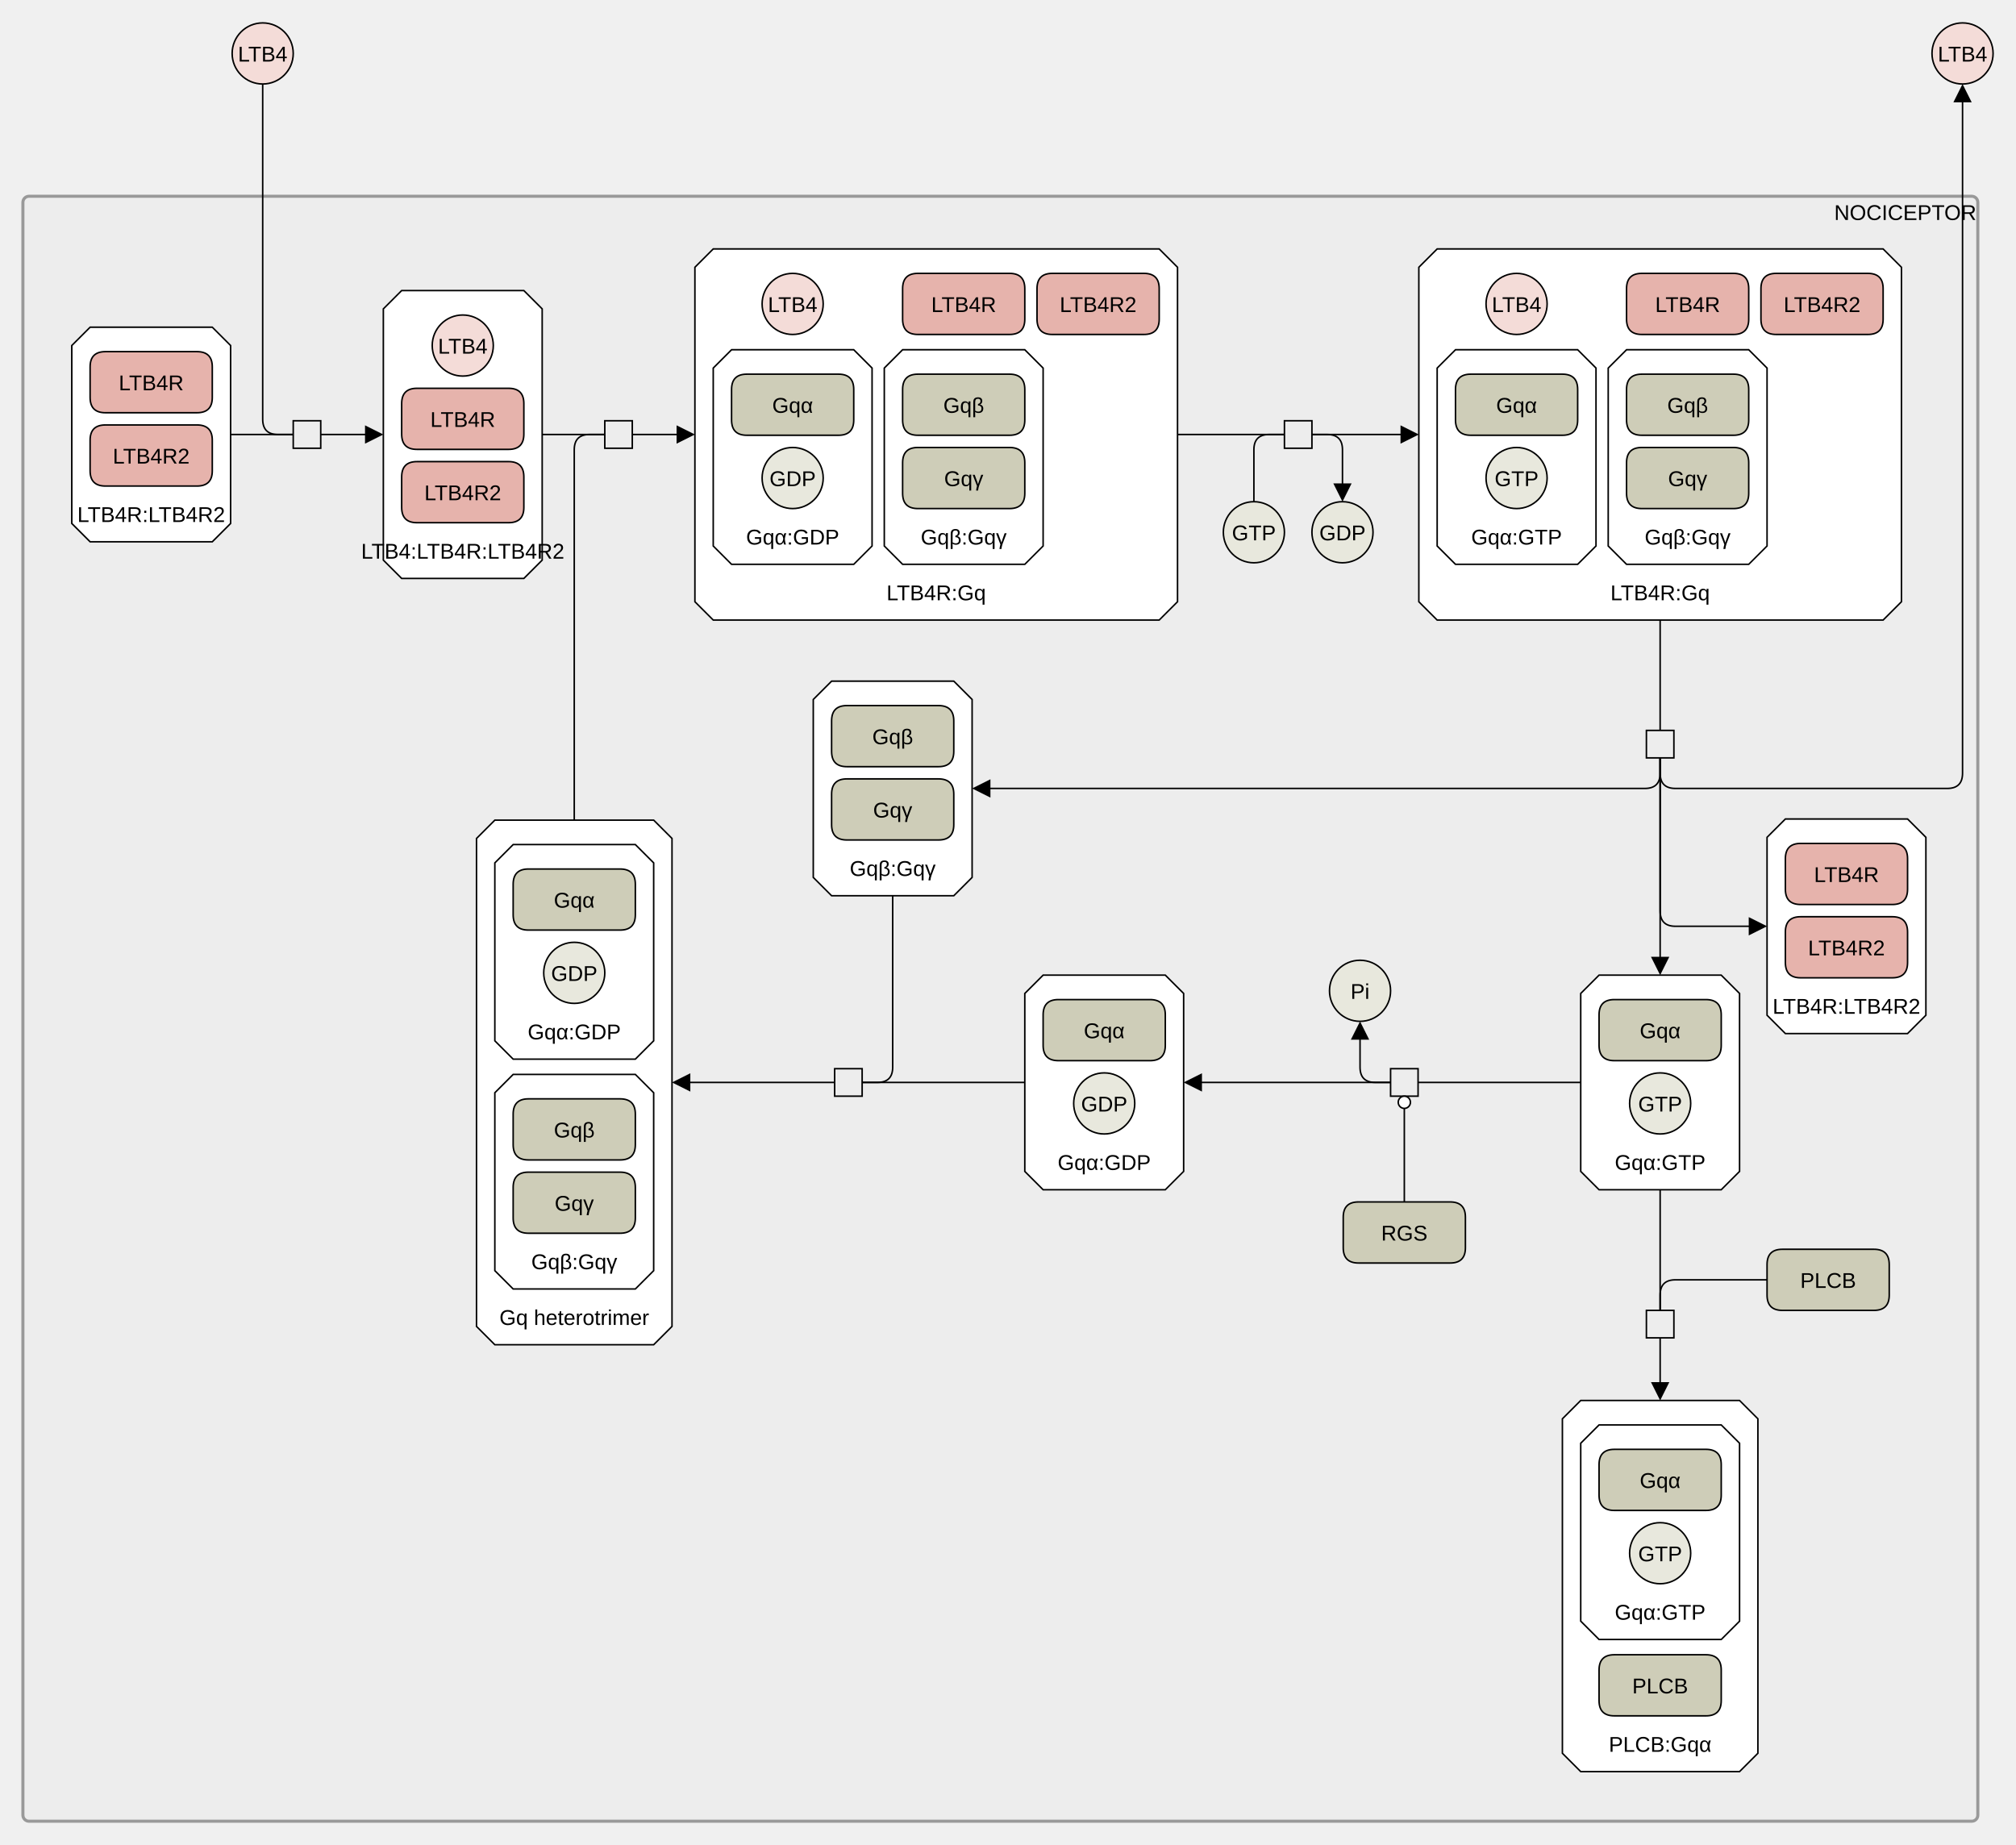
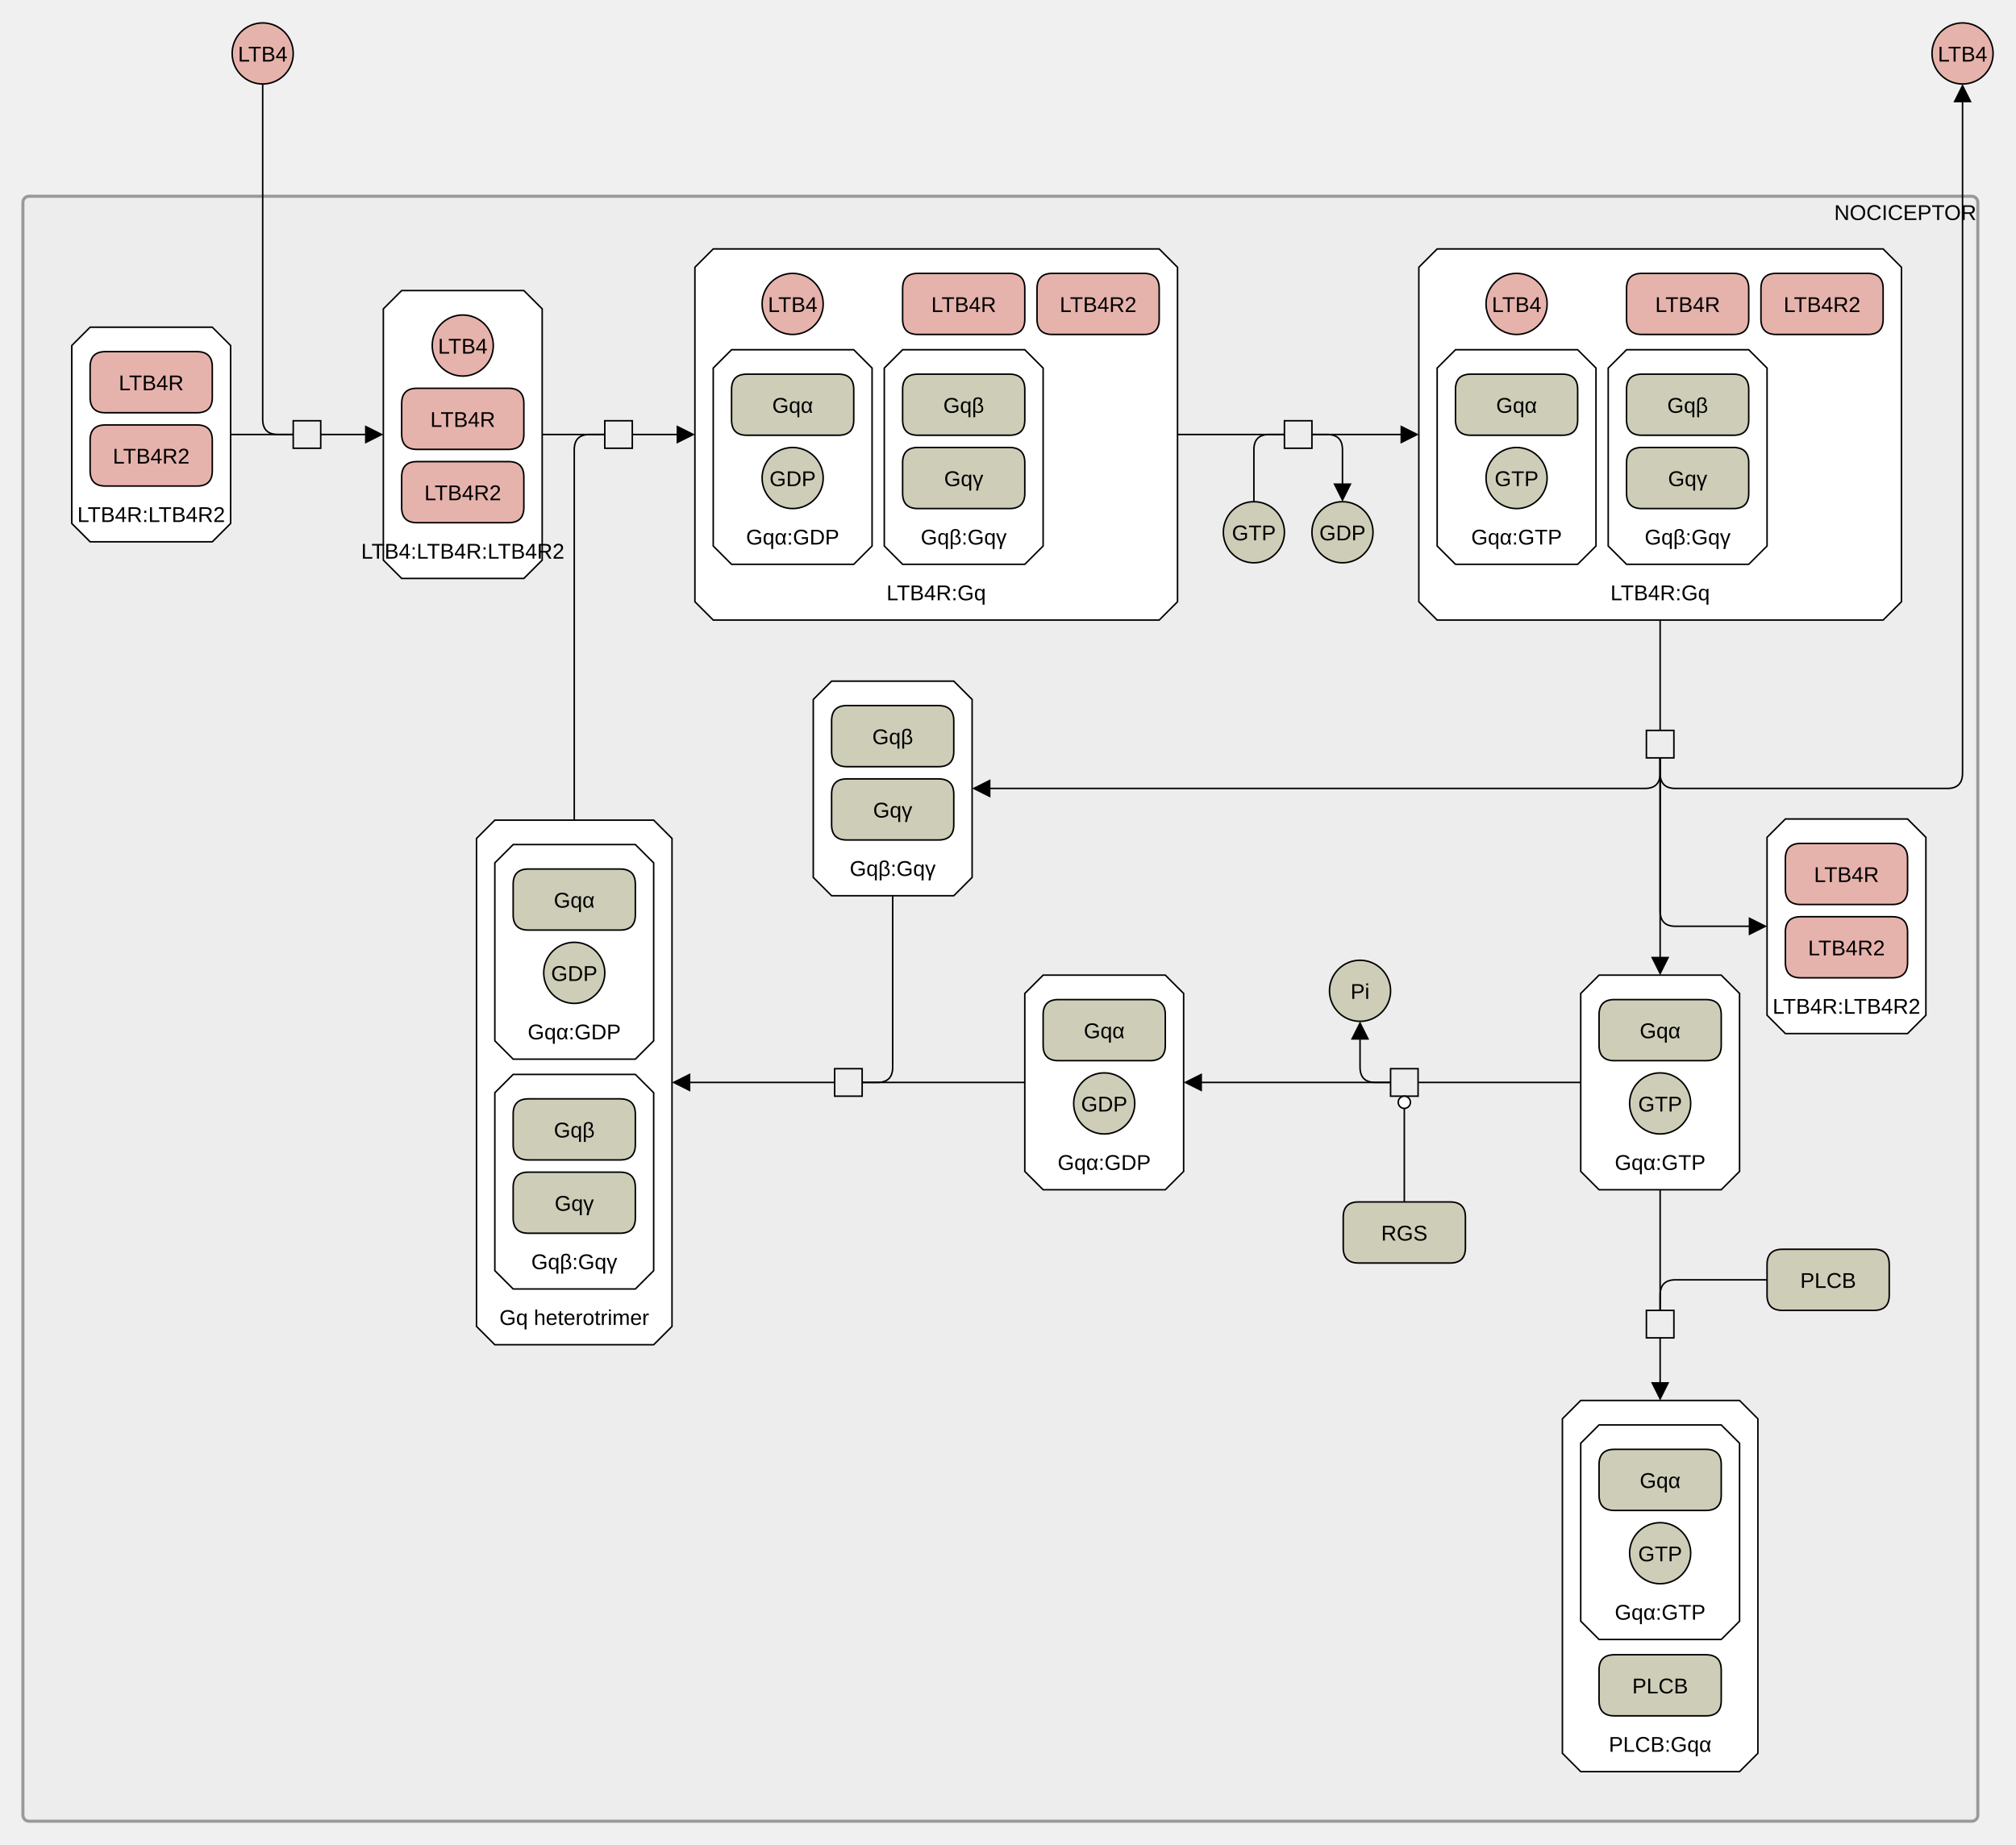
<svg xmlns="http://www.w3.org/2000/svg" width="1320" height="1208" viewBox="0 0 1320 1208" stroke-linecap="butt" stroke-miterlimit="10">
  <g transform="translate(-25,-25)">
    <path d="M40 157.5 C40 155.291 41.791 153.5 44 153.5 L1316 153.5 C1318.209 153.5 1320 155.291 1320 157.5 L1320 1213.5 C1320 1215.709 1318.209 1217.5 1316 1217.5 L44 1217.5 C41.791 1217.5 40 1215.709 40 1213.5 Z" fill="#999999" fill-opacity="0.031" stroke="none" />
    <path d="M40 157.5 C40 155.291 41.791 153.5 44 153.5 L1316 153.5 C1318.209 153.5 1320 155.291 1320 157.5 L1320 1213.5 C1320 1215.709 1318.209 1217.5 1316 1217.5 L44 1217.5 C41.791 1217.5 40 1215.709 40 1213.5 Z" fill="none" stroke="#999999" stroke-width="2" />
    <text x="1272.5" y="169.041" text-anchor="middle" font-family="'Dialog', Arial, Helvetica, sans-serif" font-size="14" fill="#000000" stroke="none" xml:space="preserve">NOCICEPTOR</text>
    <path d="M966 188 L1258 188 L1270 200 L1270 419 L1258 431 L966 431 L954 419 L954 200 Z" fill="#FFFFFF" stroke="none" />
    <path d="M966 188 L1258 188 L1270 200 L1270 419 L1258 431 L966 431 L954 419 L954 200 Z" fill="none" stroke="#000000" />
    <text x="1112" y="418.041" text-anchor="middle" font-family="'Dialog', Arial, Helvetica, sans-serif" font-size="14" fill="#000000" stroke="none" xml:space="preserve">LTB4R:Gq</text>
    <path d="M1090 214 Q1090 204 1100 204 L1160 204 Q1170 204 1170 214 L1170 234 Q1170 244 1160 244 L1100 244 Q1090 244 1090 234 Z" fill="#E6B3AC" stroke="none" />
    <path d="M1090 214 Q1090 204 1100 204 L1160 204 Q1170 204 1170 214 L1170 234 Q1170 244 1160 244 L1100 244 Q1090 244 1090 234 Z" fill="none" stroke="#000000" />
    <text x="1130" y="229.291" text-anchor="middle" font-family="'Dialog', Arial, Helvetica, sans-serif" font-size="14" fill="#000000" stroke="none" xml:space="preserve">LTB4R</text>
    <path d="M1178 214 Q1178 204 1188 204 L1248 204 Q1258 204 1258 214 L1258 234 Q1258 244 1248 244 L1188 244 Q1178 244 1178 234 Z" fill="#E6B3AC" stroke="none" />
    <path d="M1178 214 Q1178 204 1188 204 L1248 204 Q1258 204 1258 214 L1258 234 Q1258 244 1248 244 L1188 244 Q1178 244 1178 234 Z" fill="none" stroke="#000000" />
    <text x="1218" y="229.291" text-anchor="middle" font-family="'Dialog', Arial, Helvetica, sans-serif" font-size="14" fill="#000000" stroke="none" xml:space="preserve">LTB4R2</text>
-     <path d="M998 224 C998 212.954 1006.954 204 1018 204 L1018 204 C1029.046 204 1038 212.954 1038 224 L1038 224 C1038 235.046 1029.046 244 1018 244 L1018 244 C1006.954 244 998 235.046 998 224 Z" fill="#F4DCD8" stroke="none" />
+     <path d="M998 224 C998 212.954 1006.954 204 1018 204 L1018 204 C1029.046 204 1038 212.954 1038 224 L1038 224 C1038 235.046 1029.046 244 1018 244 L1018 244 C1006.954 244 998 235.046 998 224 Z" fill="#E6B3AC" stroke="none" />
    <path d="M998 224 C998 212.954 1006.954 204 1018 204 L1018 204 C1029.046 204 1038 212.954 1038 224 L1038 224 C1038 235.046 1029.046 244 1018 244 L1018 244 C1006.954 244 998 235.046 998 224 Z" fill="none" stroke="#000000" />
    <text x="1018" y="229.291" text-anchor="middle" font-family="'Dialog', Arial, Helvetica, sans-serif" font-size="14" fill="#000000" stroke="none" xml:space="preserve">LTB4</text>
    <path d="M1090 254 L1170 254 L1182 266 L1182 382.5 L1170 394.5 L1090 394.5 L1078 382.5 L1078 266 Z" fill="#FFFFFF" stroke="none" />
    <path d="M1090 254 L1170 254 L1182 266 L1182 382.5 L1170 394.5 L1090 394.5 L1078 382.5 L1078 266 Z" fill="none" stroke="#000000" />
    <text x="1130" y="381.541" text-anchor="middle" font-family="'Dialog', Arial, Helvetica, sans-serif" font-size="14" fill="#000000" stroke="none" xml:space="preserve">Gqβ:Gqγ</text>
    <path d="M1090 280 Q1090 270 1100 270 L1160 270 Q1170 270 1170 280 L1170 300 Q1170 310 1160 310 L1100 310 Q1090 310 1090 300 Z" fill="#CECDB8" stroke="none" />
    <path d="M1090 280 Q1090 270 1100 270 L1160 270 Q1170 270 1170 280 L1170 300 Q1170 310 1160 310 L1100 310 Q1090 310 1090 300 Z" fill="none" stroke="#000000" />
    <text x="1130" y="295.291" text-anchor="middle" font-family="'Dialog', Arial, Helvetica, sans-serif" font-size="14" fill="#000000" stroke="none" xml:space="preserve">Gqβ</text>
    <path d="M1090 328 Q1090 318 1100 318 L1160 318 Q1170 318 1170 328 L1170 348 Q1170 358 1160 358 L1100 358 Q1090 358 1090 348 Z" fill="#CECDB8" stroke="none" />
    <path d="M1090 328 Q1090 318 1100 318 L1160 318 Q1170 318 1170 328 L1170 348 Q1170 358 1160 358 L1100 358 Q1090 358 1090 348 Z" fill="none" stroke="#000000" />
    <text x="1130" y="343.291" text-anchor="middle" font-family="'Dialog', Arial, Helvetica, sans-serif" font-size="14" fill="#000000" stroke="none" xml:space="preserve">Gqγ</text>
    <path d="M978 254 L1058 254 L1070 266 L1070 382.5 L1058 394.5 L978 394.5 L966 382.5 L966 266 Z" fill="#FFFFFF" stroke="none" />
    <path d="M978 254 L1058 254 L1070 266 L1070 382.5 L1058 394.5 L978 394.5 L966 382.5 L966 266 Z" fill="none" stroke="#000000" />
    <text x="1018" y="381.541" text-anchor="middle" font-family="'Dialog', Arial, Helvetica, sans-serif" font-size="14" fill="#000000" stroke="none" xml:space="preserve">Gqα:GTP</text>
    <path d="M978 280 Q978 270 988 270 L1048 270 Q1058 270 1058 280 L1058 300 Q1058 310 1048 310 L988 310 Q978 310 978 300 Z" fill="#CECDB8" stroke="none" />
    <path d="M978 280 Q978 270 988 270 L1048 270 Q1058 270 1058 280 L1058 300 Q1058 310 1048 310 L988 310 Q978 310 978 300 Z" fill="none" stroke="#000000" />
    <text x="1018" y="295.291" text-anchor="middle" font-family="'Dialog', Arial, Helvetica, sans-serif" font-size="14" fill="#000000" stroke="none" xml:space="preserve">Gqα</text>
-     <path d="M998 338 C998 326.954 1006.954 318 1018 318 L1018 318 C1029.046 318 1038 326.954 1038 338 L1038 338 C1038 349.046 1029.046 358 1018 358 L1018 358 C1006.954 358 998 349.046 998 338 Z" fill="#E8E8DD" stroke="none" />
+     <path d="M998 338 C998 326.954 1006.954 318 1018 318 L1018 318 C1029.046 318 1038 326.954 1038 338 L1038 338 C1038 349.046 1029.046 358 1018 358 L1018 358 C1006.954 358 998 349.046 998 338 Z" fill="#CECDB8" stroke="none" />
    <path d="M998 338 C998 326.954 1006.954 318 1018 318 L1018 318 C1029.046 318 1038 326.954 1038 338 L1038 338 C1038 349.046 1029.046 358 1018 358 L1018 358 C1006.954 358 998 349.046 998 338 Z" fill="none" stroke="#000000" />
    <text x="1018" y="343.291" text-anchor="middle" font-family="'Dialog', Arial, Helvetica, sans-serif" font-size="14" fill="#000000" stroke="none" xml:space="preserve">GTP</text>
    <path d="M492 188 L784 188 L796 200 L796 419 L784 431 L492 431 L480 419 L480 200 Z" fill="#FFFFFF" stroke="none" />
    <path d="M492 188 L784 188 L796 200 L796 419 L784 431 L492 431 L480 419 L480 200 Z" fill="none" stroke="#000000" />
    <text x="638" y="418.041" text-anchor="middle" font-family="'Dialog', Arial, Helvetica, sans-serif" font-size="14" fill="#000000" stroke="none" xml:space="preserve">LTB4R:Gq</text>
    <path d="M616 214 Q616 204 626 204 L686 204 Q696 204 696 214 L696 234 Q696 244 686 244 L626 244 Q616 244 616 234 Z" fill="#E6B3AC" stroke="none" />
    <path d="M616 214 Q616 204 626 204 L686 204 Q696 204 696 214 L696 234 Q696 244 686 244 L626 244 Q616 244 616 234 Z" fill="none" stroke="#000000" />
    <text x="656" y="229.291" text-anchor="middle" font-family="'Dialog', Arial, Helvetica, sans-serif" font-size="14" fill="#000000" stroke="none" xml:space="preserve">LTB4R</text>
    <path d="M704 214 Q704 204 714 204 L774 204 Q784 204 784 214 L784 234 Q784 244 774 244 L714 244 Q704 244 704 234 Z" fill="#E6B3AC" stroke="none" />
    <path d="M704 214 Q704 204 714 204 L774 204 Q784 204 784 214 L784 234 Q784 244 774 244 L714 244 Q704 244 704 234 Z" fill="none" stroke="#000000" />
    <text x="744" y="229.291" text-anchor="middle" font-family="'Dialog', Arial, Helvetica, sans-serif" font-size="14" fill="#000000" stroke="none" xml:space="preserve">LTB4R2</text>
-     <path d="M524 224 C524 212.954 532.954 204 544 204 L544 204 C555.046 204 564 212.954 564 224 L564 224 C564 235.046 555.046 244 544 244 L544 244 C532.954 244 524 235.046 524 224 Z" fill="#F4DCD8" stroke="none" />
+     <path d="M524 224 C524 212.954 532.954 204 544 204 L544 204 C555.046 204 564 212.954 564 224 L564 224 C564 235.046 555.046 244 544 244 L544 244 C532.954 244 524 235.046 524 224 Z" fill="#E6B3AC" stroke="none" />
    <path d="M524 224 C524 212.954 532.954 204 544 204 L544 204 C555.046 204 564 212.954 564 224 L564 224 C564 235.046 555.046 244 544 244 L544 244 C532.954 244 524 235.046 524 224 Z" fill="none" stroke="#000000" />
    <text x="544" y="229.291" text-anchor="middle" font-family="'Dialog', Arial, Helvetica, sans-serif" font-size="14" fill="#000000" stroke="none" xml:space="preserve">LTB4</text>
    <path d="M504 254 L584 254 L596 266 L596 382.5 L584 394.5 L504 394.5 L492 382.5 L492 266 Z" fill="#FFFFFF" stroke="none" />
    <path d="M504 254 L584 254 L596 266 L596 382.5 L584 394.5 L504 394.5 L492 382.5 L492 266 Z" fill="none" stroke="#000000" />
    <text x="544" y="381.541" text-anchor="middle" font-family="'Dialog', Arial, Helvetica, sans-serif" font-size="14" fill="#000000" stroke="none" xml:space="preserve">Gqα:GDP</text>
    <path d="M504 280 Q504 270 514 270 L574 270 Q584 270 584 280 L584 300 Q584 310 574 310 L514 310 Q504 310 504 300 Z" fill="#CECDB8" stroke="none" />
    <path d="M504 280 Q504 270 514 270 L574 270 Q584 270 584 280 L584 300 Q584 310 574 310 L514 310 Q504 310 504 300 Z" fill="none" stroke="#000000" />
    <text x="544" y="295.291" text-anchor="middle" font-family="'Dialog', Arial, Helvetica, sans-serif" font-size="14" fill="#000000" stroke="none" xml:space="preserve">Gqα</text>
-     <path d="M524 338 C524 326.954 532.954 318 544 318 L544 318 C555.046 318 564 326.954 564 338 L564 338 C564 349.046 555.046 358 544 358 L544 358 C532.954 358 524 349.046 524 338 Z" fill="#E8E8DD" stroke="none" />
+     <path d="M524 338 C524 326.954 532.954 318 544 318 L544 318 C555.046 318 564 326.954 564 338 L564 338 C564 349.046 555.046 358 544 358 L544 358 C532.954 358 524 349.046 524 338 Z" fill="#CECDB8" stroke="none" />
    <path d="M524 338 C524 326.954 532.954 318 544 318 L544 318 C555.046 318 564 326.954 564 338 L564 338 C564 349.046 555.046 358 544 358 L544 358 C532.954 358 524 349.046 524 338 Z" fill="none" stroke="#000000" />
    <text x="544" y="343.291" text-anchor="middle" font-family="'Dialog', Arial, Helvetica, sans-serif" font-size="14" fill="#000000" stroke="none" xml:space="preserve">GDP</text>
    <path d="M616 254 L696 254 L708 266 L708 382.5 L696 394.5 L616 394.5 L604 382.5 L604 266 Z" fill="#FFFFFF" stroke="none" />
    <path d="M616 254 L696 254 L708 266 L708 382.5 L696 394.5 L616 394.5 L604 382.5 L604 266 Z" fill="none" stroke="#000000" />
    <text x="656" y="381.541" text-anchor="middle" font-family="'Dialog', Arial, Helvetica, sans-serif" font-size="14" fill="#000000" stroke="none" xml:space="preserve">Gqβ:Gqγ</text>
    <path d="M616 280 Q616 270 626 270 L686 270 Q696 270 696 280 L696 300 Q696 310 686 310 L626 310 Q616 310 616 300 Z" fill="#CECDB8" stroke="none" />
    <path d="M616 280 Q616 270 626 270 L686 270 Q696 270 696 280 L696 300 Q696 310 686 310 L626 310 Q616 310 616 300 Z" fill="none" stroke="#000000" />
    <text x="656" y="295.291" text-anchor="middle" font-family="'Dialog', Arial, Helvetica, sans-serif" font-size="14" fill="#000000" stroke="none" xml:space="preserve">Gqβ</text>
    <path d="M616 328 Q616 318 626 318 L686 318 Q696 318 696 328 L696 348 Q696 358 686 358 L626 358 Q616 358 616 348 Z" fill="#CECDB8" stroke="none" />
    <path d="M616 328 Q616 318 626 318 L686 318 Q696 318 696 328 L696 348 Q696 358 686 358 L626 358 Q616 358 616 348 Z" fill="none" stroke="#000000" />
    <text x="656" y="343.291" text-anchor="middle" font-family="'Dialog', Arial, Helvetica, sans-serif" font-size="14" fill="#000000" stroke="none" xml:space="preserve">Gqγ</text>
    <path d="M288 215.25 L368 215.25 L380 227.25 L380 391.75 L368 403.75 L288 403.75 L276 391.75 L276 227.25 Z" fill="#FFFFFF" stroke="none" />
    <path d="M288 215.25 L368 215.25 L380 227.25 L380 391.75 L368 403.75 L288 403.75 L276 391.75 L276 227.25 Z" fill="none" stroke="#000000" />
    <text x="328" y="390.791" text-anchor="middle" font-family="'Dialog', Arial, Helvetica, sans-serif" font-size="14" fill="#000000" stroke="none" xml:space="preserve">LTB4:LTB4R:LTB4R2</text>
    <path d="M288 289.25 Q288 279.25 298 279.25 L358 279.25 Q368 279.25 368 289.25 L368 309.25 Q368 319.25 358 319.25 L298 319.25 Q288 319.25 288 309.25 Z" fill="#E6B3AC" stroke="none" />
    <path d="M288 289.25 Q288 279.25 298 279.25 L358 279.25 Q368 279.25 368 289.25 L368 309.25 Q368 319.25 358 319.25 L298 319.25 Q288 319.25 288 309.25 Z" fill="none" stroke="#000000" />
    <text x="328" y="304.541" text-anchor="middle" font-family="'Dialog', Arial, Helvetica, sans-serif" font-size="14" fill="#000000" stroke="none" xml:space="preserve">LTB4R</text>
    <path d="M288 337.25 Q288 327.25 298 327.25 L358 327.25 Q368 327.25 368 337.25 L368 357.25 Q368 367.25 358 367.25 L298 367.25 Q288 367.25 288 357.25 Z" fill="#E6B3AC" stroke="none" />
    <path d="M288 337.25 Q288 327.25 298 327.25 L358 327.25 Q368 327.25 368 337.25 L368 357.25 Q368 367.25 358 367.25 L298 367.25 Q288 367.25 288 357.25 Z" fill="none" stroke="#000000" />
    <text x="328" y="352.541" text-anchor="middle" font-family="'Dialog', Arial, Helvetica, sans-serif" font-size="14" fill="#000000" stroke="none" xml:space="preserve">LTB4R2</text>
-     <path d="M308 251.25 C308 240.204 316.954 231.25 328 231.25 L328 231.25 C339.046 231.25 348 240.204 348 251.25 L348 251.25 C348 262.296 339.046 271.25 328 271.25 L328 271.25 C316.954 271.25 308 262.296 308 251.25 Z" fill="#F4DCD8" stroke="none" />
+     <path d="M308 251.25 C308 240.204 316.954 231.25 328 231.25 L328 231.25 C339.046 231.25 348 240.204 348 251.25 L348 251.25 C348 262.296 339.046 271.25 328 271.25 L328 271.25 C316.954 271.25 308 262.296 308 251.25 Z" fill="#E6B3AC" stroke="none" />
    <path d="M308 251.25 C308 240.204 316.954 231.25 328 231.25 L328 231.25 C339.046 231.25 348 240.204 348 251.25 L348 251.25 C348 262.296 339.046 271.25 328 271.25 L328 271.25 C316.954 271.25 308 262.296 308 251.25 Z" fill="none" stroke="#000000" />
    <text x="328" y="256.541" text-anchor="middle" font-family="'Dialog', Arial, Helvetica, sans-serif" font-size="14" fill="#000000" stroke="none" xml:space="preserve">LTB4</text>
    <path d="M349 562 L453 562 L465 574 L465 893.5 L453 905.5 L349 905.5 L337 893.5 L337 574 Z" fill="#FFFFFF" stroke="none" />
    <path d="M349 562 L453 562 L465 574 L465 893.5 L453 905.5 L349 905.5 L337 893.5 L337 574 Z" fill="none" stroke="#000000" />
    <text x="401" y="892.541" text-anchor="middle" font-family="'Dialog', Arial, Helvetica, sans-serif" font-size="14" fill="#000000" stroke="none" xml:space="preserve">Gq heterotrimer</text>
    <path d="M361 728.5 L441 728.5 L453 740.5 L453 857 L441 869 L361 869 L349 857 L349 740.5 Z" fill="#FFFFFF" stroke="none" />
    <path d="M361 728.5 L441 728.5 L453 740.5 L453 857 L441 869 L361 869 L349 857 L349 740.5 Z" fill="none" stroke="#000000" />
    <text x="401" y="856.041" text-anchor="middle" font-family="'Dialog', Arial, Helvetica, sans-serif" font-size="14" fill="#000000" stroke="none" xml:space="preserve">Gqβ:Gqγ</text>
    <path d="M361 754.5 Q361 744.5 371 744.5 L431 744.5 Q441 744.5 441 754.5 L441 774.5 Q441 784.5 431 784.5 L371 784.5 Q361 784.5 361 774.5 Z" fill="#CECDB8" stroke="none" />
    <path d="M361 754.5 Q361 744.5 371 744.5 L431 744.5 Q441 744.5 441 754.5 L441 774.5 Q441 784.5 431 784.5 L371 784.5 Q361 784.5 361 774.5 Z" fill="none" stroke="#000000" />
    <text x="401" y="769.791" text-anchor="middle" font-family="'Dialog', Arial, Helvetica, sans-serif" font-size="14" fill="#000000" stroke="none" xml:space="preserve">Gqβ</text>
    <path d="M361 802.5 Q361 792.5 371 792.5 L431 792.5 Q441 792.5 441 802.5 L441 822.5 Q441 832.5 431 832.5 L371 832.5 Q361 832.5 361 822.5 Z" fill="#CECDB8" stroke="none" />
    <path d="M361 802.5 Q361 792.5 371 792.5 L431 792.5 Q441 792.5 441 802.5 L441 822.5 Q441 832.5 431 832.5 L371 832.5 Q361 832.5 361 822.5 Z" fill="none" stroke="#000000" />
    <text x="401" y="817.791" text-anchor="middle" font-family="'Dialog', Arial, Helvetica, sans-serif" font-size="14" fill="#000000" stroke="none" xml:space="preserve">Gqγ</text>
    <path d="M361 578 L441 578 L453 590 L453 706.5 L441 718.5 L361 718.5 L349 706.5 L349 590 Z" fill="#FFFFFF" stroke="none" />
    <path d="M361 578 L441 578 L453 590 L453 706.5 L441 718.5 L361 718.5 L349 706.5 L349 590 Z" fill="none" stroke="#000000" />
    <text x="401" y="705.541" text-anchor="middle" font-family="'Dialog', Arial, Helvetica, sans-serif" font-size="14" fill="#000000" stroke="none" xml:space="preserve">Gqα:GDP</text>
    <path d="M361 604 Q361 594 371 594 L431 594 Q441 594 441 604 L441 624 Q441 634 431 634 L371 634 Q361 634 361 624 Z" fill="#CECDB8" stroke="none" />
    <path d="M361 604 Q361 594 371 594 L431 594 Q441 594 441 604 L441 624 Q441 634 431 634 L371 634 Q361 634 361 624 Z" fill="none" stroke="#000000" />
    <text x="401" y="619.291" text-anchor="middle" font-family="'Dialog', Arial, Helvetica, sans-serif" font-size="14" fill="#000000" stroke="none" xml:space="preserve">Gqα</text>
-     <path d="M381 662 C381 650.954 389.954 642 401 642 L401 642 C412.046 642 421 650.954 421 662 L421 662 C421 673.046 412.046 682 401 682 L401 682 C389.954 682 381 673.046 381 662 Z" fill="#E8E8DD" stroke="none" />
+     <path d="M381 662 C381 650.954 389.954 642 401 642 L401 642 C412.046 642 421 650.954 421 662 L421 662 C421 673.046 412.046 682 401 682 L401 682 C389.954 682 381 673.046 381 662 Z" fill="#CECDB8" stroke="none" />
    <path d="M381 662 C381 650.954 389.954 642 401 642 L401 642 C412.046 642 421 650.954 421 662 L421 662 C421 673.046 412.046 682 401 682 L401 682 C389.954 682 381 673.046 381 662 Z" fill="none" stroke="#000000" />
    <text x="401" y="667.291" text-anchor="middle" font-family="'Dialog', Arial, Helvetica, sans-serif" font-size="14" fill="#000000" stroke="none" xml:space="preserve">GDP</text>
    <path d="M84 239.25 L164 239.25 L176 251.25 L176 367.75 L164 379.75 L84 379.75 L72 367.75 L72 251.25 Z" fill="#FFFFFF" stroke="none" />
    <path d="M84 239.25 L164 239.25 L176 251.25 L176 367.75 L164 379.75 L84 379.75 L72 367.75 L72 251.25 Z" fill="none" stroke="#000000" />
    <text x="124" y="366.791" text-anchor="middle" font-family="'Dialog', Arial, Helvetica, sans-serif" font-size="14" fill="#000000" stroke="none" xml:space="preserve">LTB4R:LTB4R2</text>
    <path d="M84 265.25 Q84 255.25 94 255.25 L154 255.25 Q164 255.25 164 265.25 L164 285.25 Q164 295.25 154 295.25 L94 295.25 Q84 295.25 84 285.25 Z" fill="#E6B3AC" stroke="none" />
    <path d="M84 265.25 Q84 255.25 94 255.25 L154 255.25 Q164 255.25 164 265.25 L164 285.25 Q164 295.25 154 295.25 L94 295.25 Q84 295.25 84 285.25 Z" fill="none" stroke="#000000" />
    <text x="124" y="280.541" text-anchor="middle" font-family="'Dialog', Arial, Helvetica, sans-serif" font-size="14" fill="#000000" stroke="none" xml:space="preserve">LTB4R</text>
    <path d="M84 313.25 Q84 303.25 94 303.25 L154 303.25 Q164 303.25 164 313.25 L164 333.25 Q164 343.25 154 343.25 L94 343.25 Q84 343.25 84 333.25 Z" fill="#E6B3AC" stroke="none" />
    <path d="M84 313.25 Q84 303.25 94 303.25 L154 303.25 Q164 303.25 164 313.25 L164 333.25 Q164 343.25 154 343.25 L94 343.25 Q84 343.25 84 333.25 Z" fill="none" stroke="#000000" />
    <text x="124" y="328.541" text-anchor="middle" font-family="'Dialog', Arial, Helvetica, sans-serif" font-size="14" fill="#000000" stroke="none" xml:space="preserve">LTB4R2</text>
-     <path d="M884 373.5 C884 362.454 892.954 353.5 904 353.5 L904 353.5 C915.046 353.5 924 362.454 924 373.5 L924 373.5 C924 384.546 915.046 393.5 904 393.5 L904 393.5 C892.954 393.5 884 384.546 884 373.5 Z" fill="#E8E8DD" stroke="none" />
+     <path d="M884 373.5 C884 362.454 892.954 353.5 904 353.5 L904 353.5 C915.046 353.5 924 362.454 924 373.5 L924 373.5 C924 384.546 915.046 393.5 904 393.5 L904 393.5 C892.954 393.5 884 384.546 884 373.5 Z" fill="#CECDB8" stroke="none" />
    <path d="M884 373.5 C884 362.454 892.954 353.5 904 353.5 L904 353.5 C915.046 353.5 924 362.454 924 373.5 L924 373.5 C924 384.546 915.046 393.5 904 393.5 L904 393.5 C892.954 393.5 884 384.546 884 373.5 Z" fill="none" stroke="#000000" />
    <text x="904" y="378.791" text-anchor="middle" font-family="'Dialog', Arial, Helvetica, sans-serif" font-size="14" fill="#000000" stroke="none" xml:space="preserve">GDP</text>
-     <path d="M826 373.5 C826 362.454 834.954 353.5 846 353.5 L846 353.5 C857.046 353.5 866 362.454 866 373.5 L866 373.5 C866 384.546 857.046 393.5 846 393.5 L846 393.5 C834.954 393.5 826 384.546 826 373.5 Z" fill="#E8E8DD" stroke="none" />
+     <path d="M826 373.5 C826 362.454 834.954 353.5 846 353.5 L846 353.5 C857.046 353.5 866 362.454 866 373.5 L866 373.5 C866 384.546 857.046 393.5 846 393.5 L846 393.5 C834.954 393.5 826 384.546 826 373.5 Z" fill="#CECDB8" stroke="none" />
    <path d="M826 373.5 C826 362.454 834.954 353.5 846 353.5 L846 353.5 C857.046 353.5 866 362.454 866 373.5 L866 373.5 C866 384.546 857.046 393.5 846 393.5 L846 393.5 C834.954 393.5 826 384.546 826 373.5 Z" fill="none" stroke="#000000" />
    <text x="846" y="378.791" text-anchor="middle" font-family="'Dialog', Arial, Helvetica, sans-serif" font-size="14" fill="#000000" stroke="none" xml:space="preserve">GTP</text>
    <path d="M217 300.5 L235 300.5 L235 318.5 L217 318.5 Z" fill="none" stroke="#000000" />
    <path d="M421 300.5 L439 300.5 L439 318.5 L421 318.5 Z" fill="none" stroke="#000000" />
    <path d="M866 300.5 L884 300.5 L884 318.5 L866 318.5 Z" fill="none" stroke="#000000" />
    <path d="M569.5 471 L649.5 471 L661.5 483 L661.5 599.5 L649.5 611.5 L569.5 611.5 L557.5 599.5 L557.5 483 Z" fill="#FFFFFF" stroke="none" />
    <path d="M569.5 471 L649.5 471 L661.5 483 L661.5 599.5 L649.5 611.5 L569.5 611.5 L557.5 599.5 L557.5 483 Z" fill="none" stroke="#000000" />
    <text x="609.5" y="598.541" text-anchor="middle" font-family="'Dialog', Arial, Helvetica, sans-serif" font-size="14" fill="#000000" stroke="none" xml:space="preserve">Gqβ:Gqγ</text>
    <path d="M569.5 545 Q569.5 535 579.5 535 L639.5 535 Q649.5 535 649.5 545 L649.5 565 Q649.5 575 639.5 575 L579.5 575 Q569.5 575 569.5 565 Z" fill="#CECDB8" stroke="none" />
    <path d="M569.5 545 Q569.5 535 579.5 535 L639.5 535 Q649.5 535 649.5 545 L649.5 565 Q649.5 575 639.5 575 L579.5 575 Q569.5 575 569.5 565 Z" fill="none" stroke="#000000" />
    <text x="609.5" y="560.291" text-anchor="middle" font-family="'Dialog', Arial, Helvetica, sans-serif" font-size="14" fill="#000000" stroke="none" xml:space="preserve">Gqγ</text>
    <path d="M569.5 497 Q569.5 487 579.5 487 L639.5 487 Q649.5 487 649.5 497 L649.5 517 Q649.5 527 639.5 527 L579.5 527 Q569.5 527 569.5 517 Z" fill="#CECDB8" stroke="none" />
    <path d="M569.5 497 Q569.5 487 579.5 487 L639.5 487 Q649.5 487 649.5 497 L649.5 517 Q649.5 527 639.5 527 L579.5 527 Q569.5 527 569.5 517 Z" fill="none" stroke="#000000" />
    <text x="609.5" y="512.291" text-anchor="middle" font-family="'Dialog', Arial, Helvetica, sans-serif" font-size="14" fill="#000000" stroke="none" xml:space="preserve">Gqβ</text>
    <path d="M1060 942 L1164 942 L1176 954 L1176 1173 L1164 1185 L1060 1185 L1048 1173 L1048 954 Z" fill="#FFFFFF" stroke="none" />
    <path d="M1060 942 L1164 942 L1176 954 L1176 1173 L1164 1185 L1060 1185 L1048 1173 L1048 954 Z" fill="none" stroke="#000000" />
    <text x="1112" y="1172.041" text-anchor="middle" font-family="'Dialog', Arial, Helvetica, sans-serif" font-size="14" fill="#000000" stroke="none" xml:space="preserve">PLCB:Gqα</text>
    <path d="M1072 1118.5 Q1072 1108.5 1082 1108.5 L1142 1108.5 Q1152 1108.5 1152 1118.5 L1152 1138.5 Q1152 1148.5 1142 1148.5 L1082 1148.5 Q1072 1148.5 1072 1138.5 Z" fill="#CECDB8" stroke="none" />
    <path d="M1072 1118.5 Q1072 1108.5 1082 1108.5 L1142 1108.5 Q1152 1108.5 1152 1118.5 L1152 1138.5 Q1152 1148.5 1142 1148.5 L1082 1148.5 Q1072 1148.5 1072 1138.5 Z" fill="none" stroke="#000000" />
    <text x="1112" y="1133.791" text-anchor="middle" font-family="'Dialog', Arial, Helvetica, sans-serif" font-size="14" fill="#000000" stroke="none" xml:space="preserve">PLCB</text>
    <path d="M1072 958 L1152 958 L1164 970 L1164 1086.5 L1152 1098.5 L1072 1098.5 L1060 1086.5 L1060 970 Z" fill="#FFFFFF" stroke="none" />
    <path d="M1072 958 L1152 958 L1164 970 L1164 1086.5 L1152 1098.5 L1072 1098.5 L1060 1086.5 L1060 970 Z" fill="none" stroke="#000000" />
    <text x="1112" y="1085.541" text-anchor="middle" font-family="'Dialog', Arial, Helvetica, sans-serif" font-size="14" fill="#000000" stroke="none" xml:space="preserve">Gqα:GTP</text>
    <path d="M1072 984 Q1072 974 1082 974 L1142 974 Q1152 974 1152 984 L1152 1004 Q1152 1014 1142 1014 L1082 1014 Q1072 1014 1072 1004 Z" fill="#CECDB8" stroke="none" />
    <path d="M1072 984 Q1072 974 1082 974 L1142 974 Q1152 974 1152 984 L1152 1004 Q1152 1014 1142 1014 L1082 1014 Q1072 1014 1072 1004 Z" fill="none" stroke="#000000" />
    <text x="1112" y="999.291" text-anchor="middle" font-family="'Dialog', Arial, Helvetica, sans-serif" font-size="14" fill="#000000" stroke="none" xml:space="preserve">Gqα</text>
-     <path d="M1092 1042 C1092 1030.954 1100.954 1022 1112 1022 L1112 1022 C1123.046 1022 1132 1030.954 1132 1042 L1132 1042 C1132 1053.046 1123.046 1062 1112 1062 L1112 1062 C1100.954 1062 1092 1053.046 1092 1042 Z" fill="#E8E8DD" stroke="none" />
+     <path d="M1092 1042 C1092 1030.954 1100.954 1022 1112 1022 L1112 1022 C1123.046 1022 1132 1030.954 1132 1042 L1132 1042 C1132 1053.046 1123.046 1062 1112 1062 L1112 1062 C1100.954 1062 1092 1053.046 1092 1042 Z" fill="#CECDB8" stroke="none" />
    <path d="M1092 1042 C1092 1030.954 1100.954 1022 1112 1022 L1112 1022 C1123.046 1022 1132 1030.954 1132 1042 L1132 1042 C1132 1053.046 1123.046 1062 1112 1062 L1112 1062 C1100.954 1062 1092 1053.046 1092 1042 Z" fill="none" stroke="#000000" />
    <text x="1112" y="1047.291" text-anchor="middle" font-family="'Dialog', Arial, Helvetica, sans-serif" font-size="14" fill="#000000" stroke="none" xml:space="preserve">GTP</text>
    <path d="M935.5 724.75 L953.5 724.75 L953.5 742.75 L935.5 742.75 Z" fill="none" stroke="#000000" />
    <path d="M571.5 724.75 L589.5 724.75 L589.5 742.75 L571.5 742.75 Z" fill="none" stroke="#000000" />
    <path d="M1103 503.25 L1121 503.25 L1121 521.25 L1103 521.25 Z" fill="none" stroke="#000000" />
    <path d="M1103 883 L1121 883 L1121 901 L1103 901 Z" fill="none" stroke="#000000" />
-     <path d="M895.5 673.75 C895.5 662.704 904.454 653.75 915.5 653.75 L915.5 653.75 C926.546 653.75 935.5 662.704 935.5 673.75 L935.5 673.75 C935.5 684.796 926.546 693.75 915.5 693.75 L915.5 693.75 C904.454 693.75 895.5 684.796 895.5 673.75 Z" fill="#E8E8DD" stroke="none" />
+     <path d="M895.5 673.75 C895.5 662.704 904.454 653.75 915.5 653.75 L915.5 653.75 C926.546 653.75 935.5 662.704 935.5 673.75 L935.5 673.75 C935.5 684.796 926.546 693.75 915.5 693.75 L915.5 693.75 C904.454 693.75 895.5 684.796 895.5 673.75 Z" fill="#CECDB8" stroke="none" />
    <path d="M895.5 673.75 C895.5 662.704 904.454 653.75 915.5 653.75 L915.5 653.75 C926.546 653.75 935.5 662.704 935.5 673.75 L935.5 673.75 C935.5 684.796 926.546 693.75 915.5 693.75 L915.5 693.75 C904.454 693.75 895.5 684.796 895.5 673.75 Z" fill="none" stroke="#000000" />
    <text x="915.5" y="679.041" text-anchor="middle" font-family="'Dialog', Arial, Helvetica, sans-serif" font-size="14" fill="#000000" stroke="none" xml:space="preserve">Pi</text>
    <path d="M708 663.5 L788 663.5 L800 675.5 L800 792 L788 804 L708 804 L696 792 L696 675.5 Z" fill="#FFFFFF" stroke="none" />
    <path d="M708 663.5 L788 663.5 L800 675.5 L800 792 L788 804 L708 804 L696 792 L696 675.5 Z" fill="none" stroke="#000000" />
    <text x="748" y="791.041" text-anchor="middle" font-family="'Dialog', Arial, Helvetica, sans-serif" font-size="14" fill="#000000" stroke="none" xml:space="preserve">Gqα:GDP</text>
    <path d="M708 689.5 Q708 679.5 718 679.5 L778 679.5 Q788 679.5 788 689.5 L788 709.5 Q788 719.5 778 719.5 L718 719.5 Q708 719.5 708 709.5 Z" fill="#CECDB8" stroke="none" />
    <path d="M708 689.5 Q708 679.5 718 679.5 L778 679.5 Q788 679.5 788 689.5 L788 709.5 Q788 719.5 778 719.5 L718 719.5 Q708 719.5 708 709.5 Z" fill="none" stroke="#000000" />
    <text x="748" y="704.791" text-anchor="middle" font-family="'Dialog', Arial, Helvetica, sans-serif" font-size="14" fill="#000000" stroke="none" xml:space="preserve">Gqα</text>
-     <path d="M728 747.5 C728 736.454 736.954 727.5 748 727.5 L748 727.5 C759.046 727.5 768 736.454 768 747.5 L768 747.5 C768 758.546 759.046 767.5 748 767.5 L748 767.5 C736.954 767.5 728 758.546 728 747.5 Z" fill="#E8E8DD" stroke="none" />
+     <path d="M728 747.5 C728 736.454 736.954 727.5 748 727.5 L748 727.5 C759.046 727.5 768 736.454 768 747.5 L768 747.5 C768 758.546 759.046 767.5 748 767.5 L748 767.5 C736.954 767.5 728 758.546 728 747.5 Z" fill="#CECDB8" stroke="none" />
    <path d="M728 747.5 C728 736.454 736.954 727.5 748 727.5 L748 727.5 C759.046 727.5 768 736.454 768 747.5 L768 747.5 C768 758.546 759.046 767.5 748 767.5 L748 767.5 C736.954 767.5 728 758.546 728 747.5 Z" fill="none" stroke="#000000" />
    <text x="748" y="752.791" text-anchor="middle" font-family="'Dialog', Arial, Helvetica, sans-serif" font-size="14" fill="#000000" stroke="none" xml:space="preserve">GDP</text>
    <path d="M1072 663.5 L1152 663.5 L1164 675.5 L1164 792 L1152 804 L1072 804 L1060 792 L1060 675.5 Z" fill="#FFFFFF" stroke="none" />
    <path d="M1072 663.5 L1152 663.5 L1164 675.5 L1164 792 L1152 804 L1072 804 L1060 792 L1060 675.5 Z" fill="none" stroke="#000000" />
    <text x="1112" y="791.041" text-anchor="middle" font-family="'Dialog', Arial, Helvetica, sans-serif" font-size="14" fill="#000000" stroke="none" xml:space="preserve">Gqα:GTP</text>
    <path d="M1072 689.5 Q1072 679.5 1082 679.5 L1142 679.5 Q1152 679.5 1152 689.5 L1152 709.5 Q1152 719.5 1142 719.5 L1082 719.5 Q1072 719.5 1072 709.5 Z" fill="#CECDB8" stroke="none" />
    <path d="M1072 689.5 Q1072 679.5 1082 679.5 L1142 679.5 Q1152 679.5 1152 689.5 L1152 709.5 Q1152 719.5 1142 719.5 L1082 719.5 Q1072 719.5 1072 709.5 Z" fill="none" stroke="#000000" />
    <text x="1112" y="704.791" text-anchor="middle" font-family="'Dialog', Arial, Helvetica, sans-serif" font-size="14" fill="#000000" stroke="none" xml:space="preserve">Gqα</text>
-     <path d="M1092 747.5 C1092 736.454 1100.954 727.5 1112 727.5 L1112 727.5 C1123.046 727.5 1132 736.454 1132 747.5 L1132 747.5 C1132 758.546 1123.046 767.5 1112 767.5 L1112 767.5 C1100.954 767.5 1092 758.546 1092 747.5 Z" fill="#E8E8DD" stroke="none" />
+     <path d="M1092 747.5 C1092 736.454 1100.954 727.5 1112 727.5 L1112 727.5 C1123.046 727.5 1132 736.454 1132 747.5 L1132 747.5 C1132 758.546 1123.046 767.5 1112 767.5 L1112 767.5 C1100.954 767.5 1092 758.546 1092 747.5 Z" fill="#CECDB8" stroke="none" />
    <path d="M1092 747.5 C1092 736.454 1100.954 727.5 1112 727.5 L1112 727.5 C1123.046 727.5 1132 736.454 1132 747.5 L1132 747.5 C1132 758.546 1123.046 767.5 1112 767.5 L1112 767.5 C1100.954 767.5 1092 758.546 1092 747.5 Z" fill="none" stroke="#000000" />
    <text x="1112" y="752.791" text-anchor="middle" font-family="'Dialog', Arial, Helvetica, sans-serif" font-size="14" fill="#000000" stroke="none" xml:space="preserve">GTP</text>
    <path d="M904.5 822 Q904.5 812 914.5 812 L974.5 812 Q984.5 812 984.5 822 L984.5 842 Q984.5 852 974.5 852 L914.5 852 Q904.5 852 904.5 842 Z" fill="#CECDB8" stroke="none" />
    <path d="M904.5 822 Q904.5 812 914.5 812 L974.5 812 Q984.5 812 984.5 822 L984.5 842 Q984.5 852 974.5 852 L914.5 852 Q904.5 852 904.5 842 Z" fill="none" stroke="#000000" />
    <text x="944.5" y="837.291" text-anchor="middle" font-family="'Dialog', Arial, Helvetica, sans-serif" font-size="14" fill="#000000" stroke="none" xml:space="preserve">RGS</text>
    <path d="M1182 853 Q1182 843 1192 843 L1252 843 Q1262 843 1262 853 L1262 873 Q1262 883 1252 883 L1192 883 Q1182 883 1182 873 Z" fill="#CECDB8" stroke="none" />
    <path d="M1182 853 Q1182 843 1192 843 L1252 843 Q1262 843 1262 853 L1262 873 Q1262 883 1252 883 L1192 883 Q1182 883 1182 873 Z" fill="none" stroke="#000000" />
    <text x="1222" y="868.291" text-anchor="middle" font-family="'Dialog', Arial, Helvetica, sans-serif" font-size="14" fill="#000000" stroke="none" xml:space="preserve">PLCB</text>
    <path d="M1194 561.25 L1274 561.25 L1286 573.25 L1286 689.75 L1274 701.75 L1194 701.75 L1182 689.75 L1182 573.25 Z" fill="#FFFFFF" stroke="none" />
    <path d="M1194 561.25 L1274 561.25 L1286 573.25 L1286 689.75 L1274 701.75 L1194 701.75 L1182 689.75 L1182 573.25 Z" fill="none" stroke="#000000" />
    <text x="1234" y="688.791" text-anchor="middle" font-family="'Dialog', Arial, Helvetica, sans-serif" font-size="14" fill="#000000" stroke="none" xml:space="preserve">LTB4R:LTB4R2</text>
    <path d="M1194 587.25 Q1194 577.25 1204 577.25 L1264 577.25 Q1274 577.25 1274 587.25 L1274 607.25 Q1274 617.25 1264 617.25 L1204 617.25 Q1194 617.25 1194 607.25 Z" fill="#E6B3AC" stroke="none" />
    <path d="M1194 587.25 Q1194 577.25 1204 577.25 L1264 577.25 Q1274 577.25 1274 587.25 L1274 607.25 Q1274 617.25 1264 617.25 L1204 617.25 Q1194 617.25 1194 607.25 Z" fill="none" stroke="#000000" />
    <text x="1234" y="602.541" text-anchor="middle" font-family="'Dialog', Arial, Helvetica, sans-serif" font-size="14" fill="#000000" stroke="none" xml:space="preserve">LTB4R</text>
    <path d="M1194 635.25 Q1194 625.25 1204 625.25 L1264 625.25 Q1274 625.25 1274 635.25 L1274 655.25 Q1274 665.25 1264 665.25 L1204 665.25 Q1194 665.25 1194 655.25 Z" fill="#E6B3AC" stroke="none" />
    <path d="M1194 635.25 Q1194 625.25 1204 625.25 L1264 625.25 Q1274 625.25 1274 635.25 L1274 655.25 Q1274 665.25 1264 665.25 L1204 665.25 Q1194 665.25 1194 655.25 Z" fill="none" stroke="#000000" />
    <text x="1234" y="650.541" text-anchor="middle" font-family="'Dialog', Arial, Helvetica, sans-serif" font-size="14" fill="#000000" stroke="none" xml:space="preserve">LTB4R2</text>
-     <path d="M177 60 C177 48.954 185.954 40 197 40 L197 40 C208.046 40 217 48.954 217 60 L217 60 C217 71.046 208.046 80 197 80 L197 80 C185.954 80 177 71.046 177 60 Z" fill="#F4DCD8" stroke="none" />
+     <path d="M177 60 C177 48.954 185.954 40 197 40 L197 40 C208.046 40 217 48.954 217 60 L217 60 C217 71.046 208.046 80 197 80 L197 80 C185.954 80 177 71.046 177 60 Z" fill="#E6B3AC" stroke="none" />
    <path d="M177 60 C177 48.954 185.954 40 197 40 L197 40 C208.046 40 217 48.954 217 60 L217 60 C217 71.046 208.046 80 197 80 L197 80 C185.954 80 177 71.046 177 60 Z" fill="none" stroke="#000000" />
    <text x="197" y="65.291" text-anchor="middle" font-family="'Dialog', Arial, Helvetica, sans-serif" font-size="14" fill="#000000" stroke="none" xml:space="preserve">LTB4</text>
-     <path d="M1290 60 C1290 48.954 1298.954 40 1310 40 L1310 40 C1321.046 40 1330 48.954 1330 60 L1330 60 C1330 71.046 1321.046 80 1310 80 L1310 80 C1298.954 80 1290 71.046 1290 60 Z" fill="#F4DCD8" stroke="none" />
+     <path d="M1290 60 C1290 48.954 1298.954 40 1310 40 L1310 40 C1321.046 40 1330 48.954 1330 60 L1330 60 C1330 71.046 1321.046 80 1310 80 L1310 80 C1298.954 80 1290 71.046 1290 60 Z" fill="#E6B3AC" stroke="none" />
    <path d="M1290 60 C1290 48.954 1298.954 40 1310 40 L1310 40 C1321.046 40 1330 48.954 1330 60 L1330 60 C1330 71.046 1321.046 80 1310 80 L1310 80 C1298.954 80 1290 71.046 1290 60 Z" fill="none" stroke="#000000" />
    <text x="1310" y="65.291" text-anchor="middle" font-family="'Dialog', Arial, Helvetica, sans-serif" font-size="14" fill="#000000" stroke="none" xml:space="preserve">LTB4</text>
    <path d="M176 309.5 L217 309.5" fill="none" stroke="#000000" />
    <path d="M235 309.5 L265 309.5" fill="none" stroke="#000000" />
    <path d="M276 309.5 L264 315.5 L264 303.5 Z" fill="#000000" stroke="none" />
    <path d="M197 80 L197 299.5 Q197 309.5 207 309.5 L217 309.5" fill="none" stroke="#000000" />
    <path d="M380 309.5 L421 309.5" fill="none" stroke="#000000" />
    <path d="M439 309.5 L469 309.5" fill="none" stroke="#000000" />
    <path d="M480 309.5 L468 315.5 L468 303.5 Z" fill="#000000" stroke="none" />
    <path d="M401 562 L401 319.5 Q401 309.5 411 309.5 L421 309.5" fill="none" stroke="#000000" />
    <path d="M796 309.5 L866 309.5" fill="none" stroke="#000000" />
    <path d="M884 309.5 L943 309.5" fill="none" stroke="#000000" />
    <path d="M954 309.5 L942 315.5 L942 303.5 Z" fill="#000000" stroke="none" />
    <path d="M846 353.5 L846 319.5 Q846 309.5 856 309.5 L866 309.5" fill="none" stroke="#000000" />
    <path d="M884 309.5 L894 309.5 Q904 309.5 904 319.5 L904 342.5" fill="none" stroke="#000000" />
    <path d="M904 353.5 L898 341.5 L910 341.5 Z" fill="#000000" stroke="none" />
    <path d="M1060 733.75 L953.5 733.75" fill="none" stroke="#000000" />
    <path d="M935.5 733.75 L811 733.75" fill="none" stroke="#000000" />
    <path d="M800 733.75 L812 727.75 L812 739.75 Z" fill="#000000" stroke="none" />
    <path d="M935.5 733.75 L925.5 733.75 Q915.5 733.75 915.5 723.75 L915.5 704.75" fill="none" stroke="#000000" />
    <path d="M915.5 693.75 L921.5 705.75 L909.5 705.75 Z" fill="#000000" stroke="none" />
    <path d="M944.5 812 L944.5 750.75" fill="none" stroke="#000000" />
    <circle cx="944.5" cy="746.75" r="4" fill="white" stroke="#000000" />
    <path d="M696 733.75 L589.5 733.75" fill="none" stroke="#000000" />
    <path d="M571.5 733.75 L476 733.75" fill="none" stroke="#000000" />
    <path d="M465 733.75 L477 727.75 L477 739.75 Z" fill="#000000" stroke="none" />
    <path d="M609.5 611.5 L609.5 723.75 Q609.5 733.75 599.5 733.75 L589.5 733.75" fill="none" stroke="#000000" />
    <path d="M1112 431 L1112 503.25" fill="none" stroke="#000000" />
    <path d="M1112 521.25 L1112 652.5" fill="none" stroke="#000000" />
    <path d="M1112 663.5 L1106 651.5 L1118 651.5 Z" fill="#000000" stroke="none" />
    <path d="M1112 521.25 L1112 621.5 Q1112 631.5 1122 631.5 L1171 631.5" fill="none" stroke="#000000" />
    <path d="M1182 631.5 L1170 637.5 L1170 625.5 Z" fill="#000000" stroke="none" />
    <path d="M1112 521.25 L1112 531.25 Q1112 541.25 1122 541.25 L1300 541.25 Q1310 541.25 1310 531.25 L1310 91" fill="none" stroke="#000000" />
    <path d="M1310 80 L1316 92 L1304 92 Z" fill="#000000" stroke="none" />
    <path d="M1112 521.25 L1112 531.25 Q1112 541.25 1102 541.25 L672.5 541.25" fill="none" stroke="#000000" />
    <path d="M661.5 541.25 L673.5 535.25 L673.5 547.25 Z" fill="#000000" stroke="none" />
    <path d="M1182 863 L1122 863 Q1112 863 1112 873 L1112 883" fill="none" stroke="#000000" />
    <path d="M1112 901 L1112 931" fill="none" stroke="#000000" />
    <path d="M1112 942 L1106 930 L1118 930 Z" fill="#000000" stroke="none" />
    <path d="M1112 804 L1112 883" fill="none" stroke="#000000" />
  </g>
</svg>
